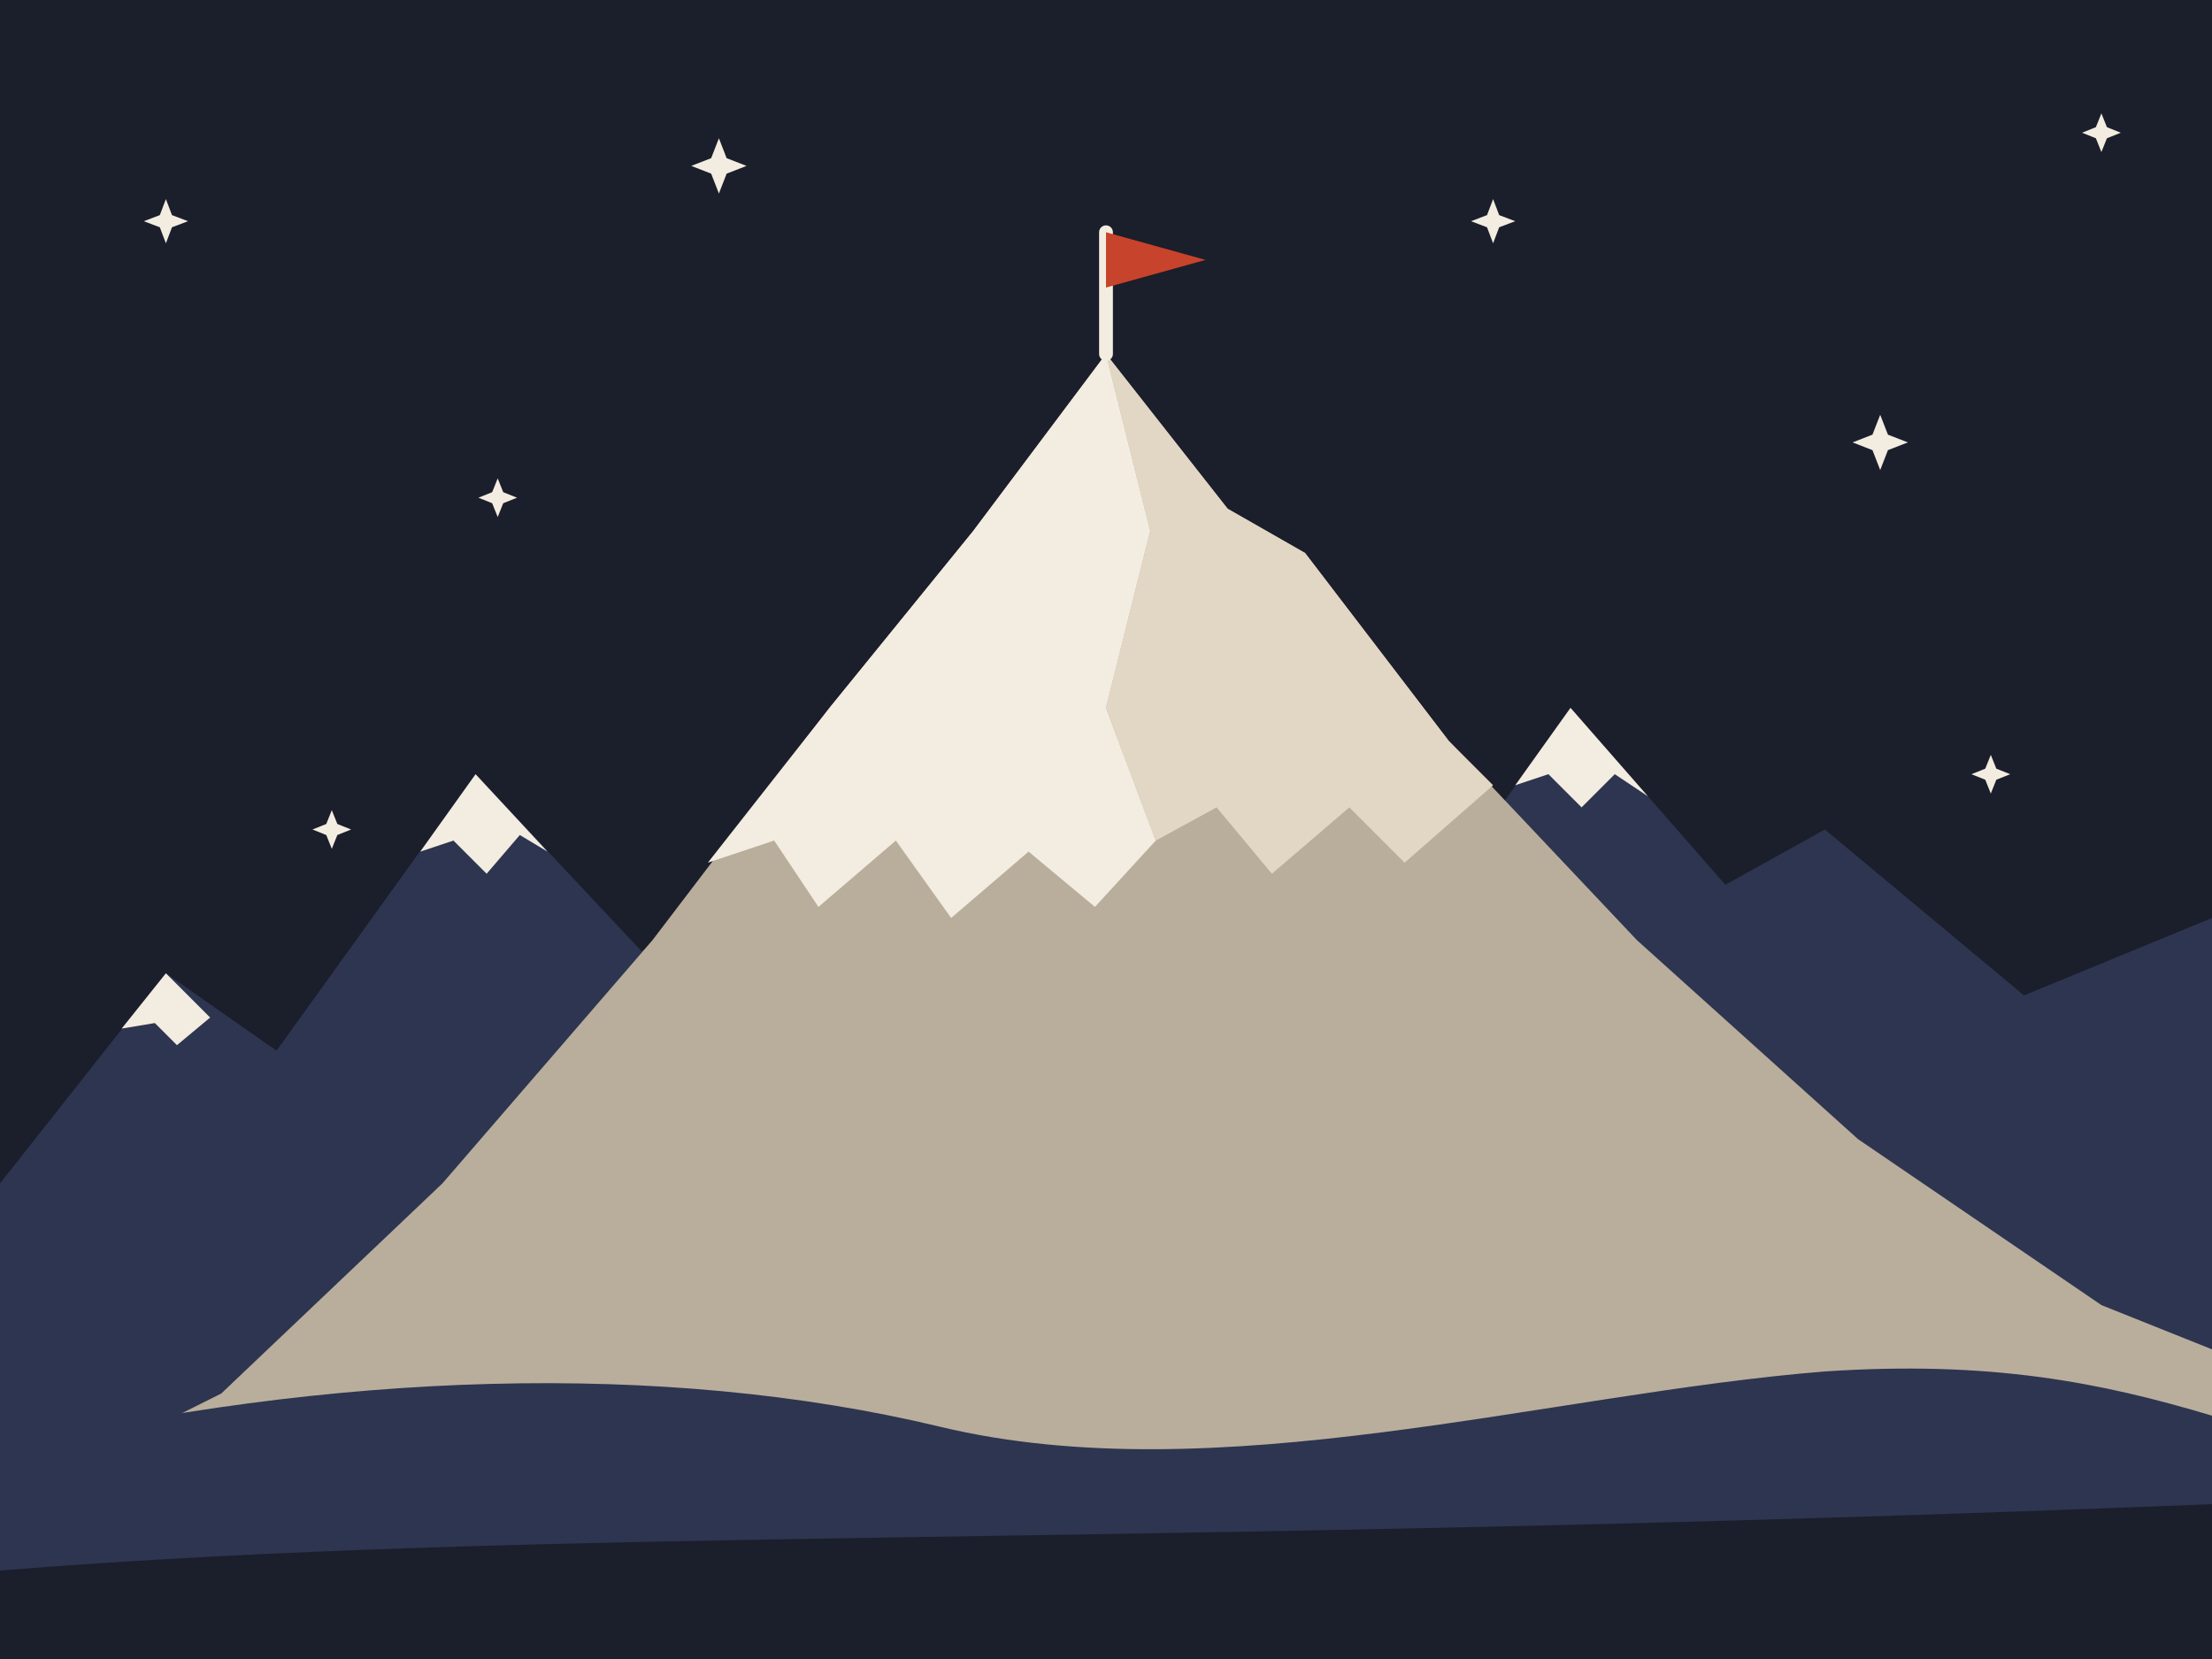
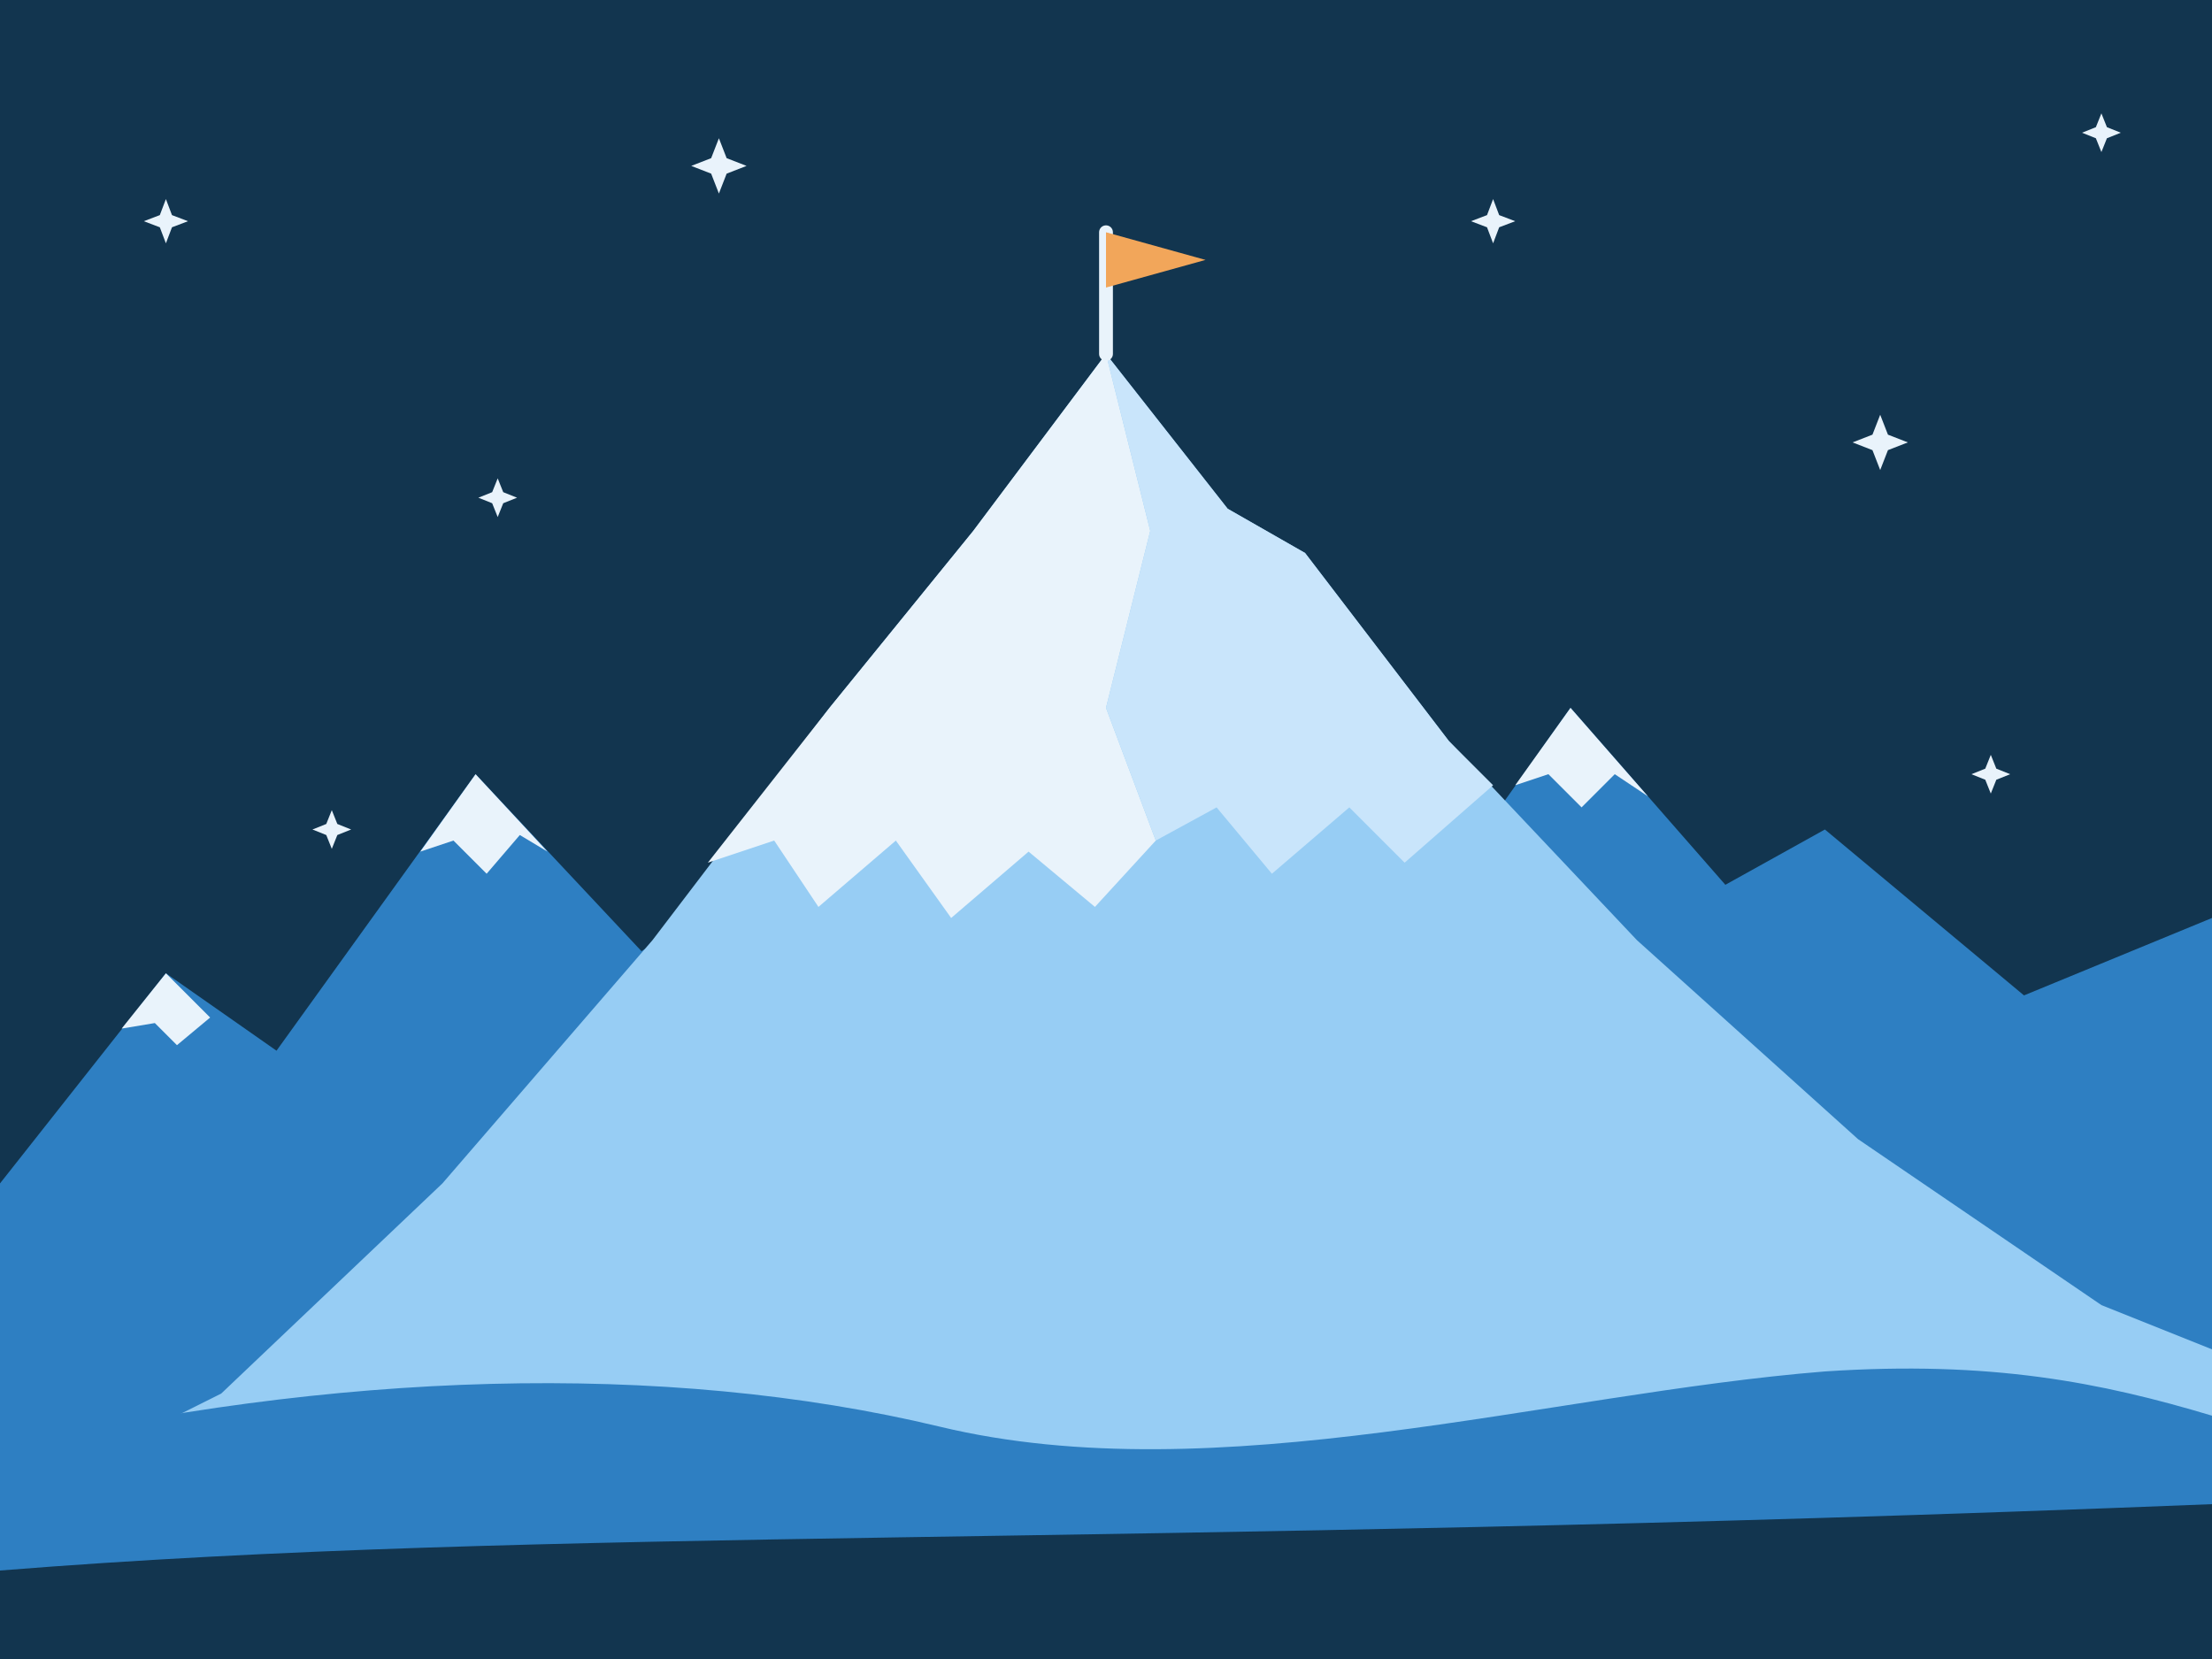
<svg xmlns="http://www.w3.org/2000/svg" viewBox="0 0 400 300" preserveAspectRatio="xMidYMid slice">
-   <rect width="400" height="300" fill="#1B1E2B" />
-   <path d="M30 36L31.1 38.9L34 40L31.1 41.1L30 44L28.9 41.1L26 40L28.9 38.9ZM90 86.5L91 89L93.5 90L91 91L90 93.5L89 91L86.5 90L89 89ZM130 25L131.4 28.6L135 30L131.4 31.4L130 35L128.6 31.4L125 30L128.6 28.6ZM270 36L271.1 38.9L274 40L271.1 41.1L270 44L268.9 41.1L266 40L268.9 38.9ZM340 75L341.4 78.6L345 80L341.4 81.4L340 85L338.6 81.4L335 80L338.6 78.6ZM380 20.5L381 23L383.5 24L381 25L380 27.5L379 25L376.5 24L379 23ZM60 146.5L61 149L63.5 150L61 151L60 153.5L59 151L56.5 150L59 149ZM360 136.5L361 139L363.5 140L361 141L360 143.5L359 141L356.5 140L359 139Z" fill="#F3ECE0" />
-   <path d="M0 300V214L30 176L50 190L86 140L116 172L132 162L150 180L250 176L284 128L312 160L330 150L366 180L400 166V300Z" fill="#2E3550" />
-   <path d="M86 140L76 154L82 152L88 158L94 151L99 154ZM284 128L274 142L280 140L286 146L292 140L298 144ZM30 176L22 186L28 185L32 189L38 184Z" fill="#F3ECE0" />
-   <path d="M200 64L222 92L236 100L262 134L296 170L336 206L380 236L400 244V300H0V272L40 252L80 214L118 170L150 128L176 96Z" fill="#B9AE9C" />
-   <path d="M200 64L176 96L150 128L128 156L140 152L148 164L162 152L172 166L186 154L198 164L209 152L200 128L208 96Z" fill="#F3ECE0" />
-   <path d="M200 64L208 96L200 128L209 152L220 146L230 158L244 146L254 156L270 142L262 134L236 100L222 92Z" fill="#E2D7C5" />
-   <path d="M0 262C60 248 120 246 170 258C220 270 280 252 330 248C360 246 380 250 400 256V300H0Z" fill="#2E3550" />
-   <path d="M0 284C100 276 200 280 400 272V300H0Z" fill="#1B1E2B" />
-   <path d="M200 64V42" fill="none" stroke="#F3ECE0" stroke-width="2.5" stroke-linecap="round" stroke-linejoin="round" />
-   <path d="M200 42L218 47L200 52Z" fill="#C8432B" />
+   <rect width="400" height="300" fill="#12354F" />
+   <path d="M30 36L31.1 38.9L34 40L31.1 41.1L30 44L28.9 41.1L26 40L28.9 38.9ZM90 86.5L91 89L93.5 90L91 91L90 93.5L89 91L86.5 90L89 89ZM130 25L131.4 28.6L135 30L131.4 31.4L130 35L128.6 31.4L125 30L128.6 28.6ZM270 36L271.1 38.9L274 40L271.1 41.1L270 44L268.9 41.1L266 40L268.9 38.9ZM340 75L341.4 78.6L345 80L341.4 81.4L340 85L338.6 81.4L335 80L338.6 78.6ZM380 20.5L381 23L383.5 24L381 25L380 27.5L379 25L376.5 24L379 23ZM60 146.5L61 149L63.5 150L61 151L60 153.5L59 151L56.5 150L59 149ZM360 136.5L361 139L363.5 140L361 141L360 143.5L359 141L356.5 140L359 139Z" fill="#E9F3FB" />
+   <path d="M0 300V214L30 176L50 190L86 140L116 172L132 162L150 180L250 176L284 128L312 160L330 150L366 180L400 166V300Z" fill="#2E7FC2" />
+   <path d="M86 140L76 154L82 152L88 158L94 151L99 154ZM284 128L274 142L280 140L286 146L292 140L298 144ZM30 176L22 186L28 185L32 189L38 184Z" fill="#E9F3FB" />
+   <path d="M200 64L222 92L236 100L262 134L296 170L336 206L380 236L400 244V300H0V272L40 252L80 214L118 170L150 128L176 96Z" fill="#97CDF4" />
+   <path d="M200 64L176 96L150 128L128 156L140 152L148 164L162 152L172 166L186 154L198 164L209 152L200 128L208 96Z" fill="#E9F3FB" />
+   <path d="M200 64L208 96L200 128L209 152L220 146L230 158L244 146L254 156L270 142L262 134L236 100L222 92Z" fill="#C9E5FB" />
+   <path d="M0 262C60 248 120 246 170 258C220 270 280 252 330 248C360 246 380 250 400 256V300H0Z" fill="#2E7FC2" />
+   <path d="M0 284C100 276 200 280 400 272V300H0Z" fill="#12354F" />
+   <path d="M200 64V42" fill="none" stroke="#E9F3FB" stroke-width="2.5" stroke-linecap="round" stroke-linejoin="round" />
+   <path d="M200 42L218 47L200 52Z" fill="#F2A65A" />
</svg>
